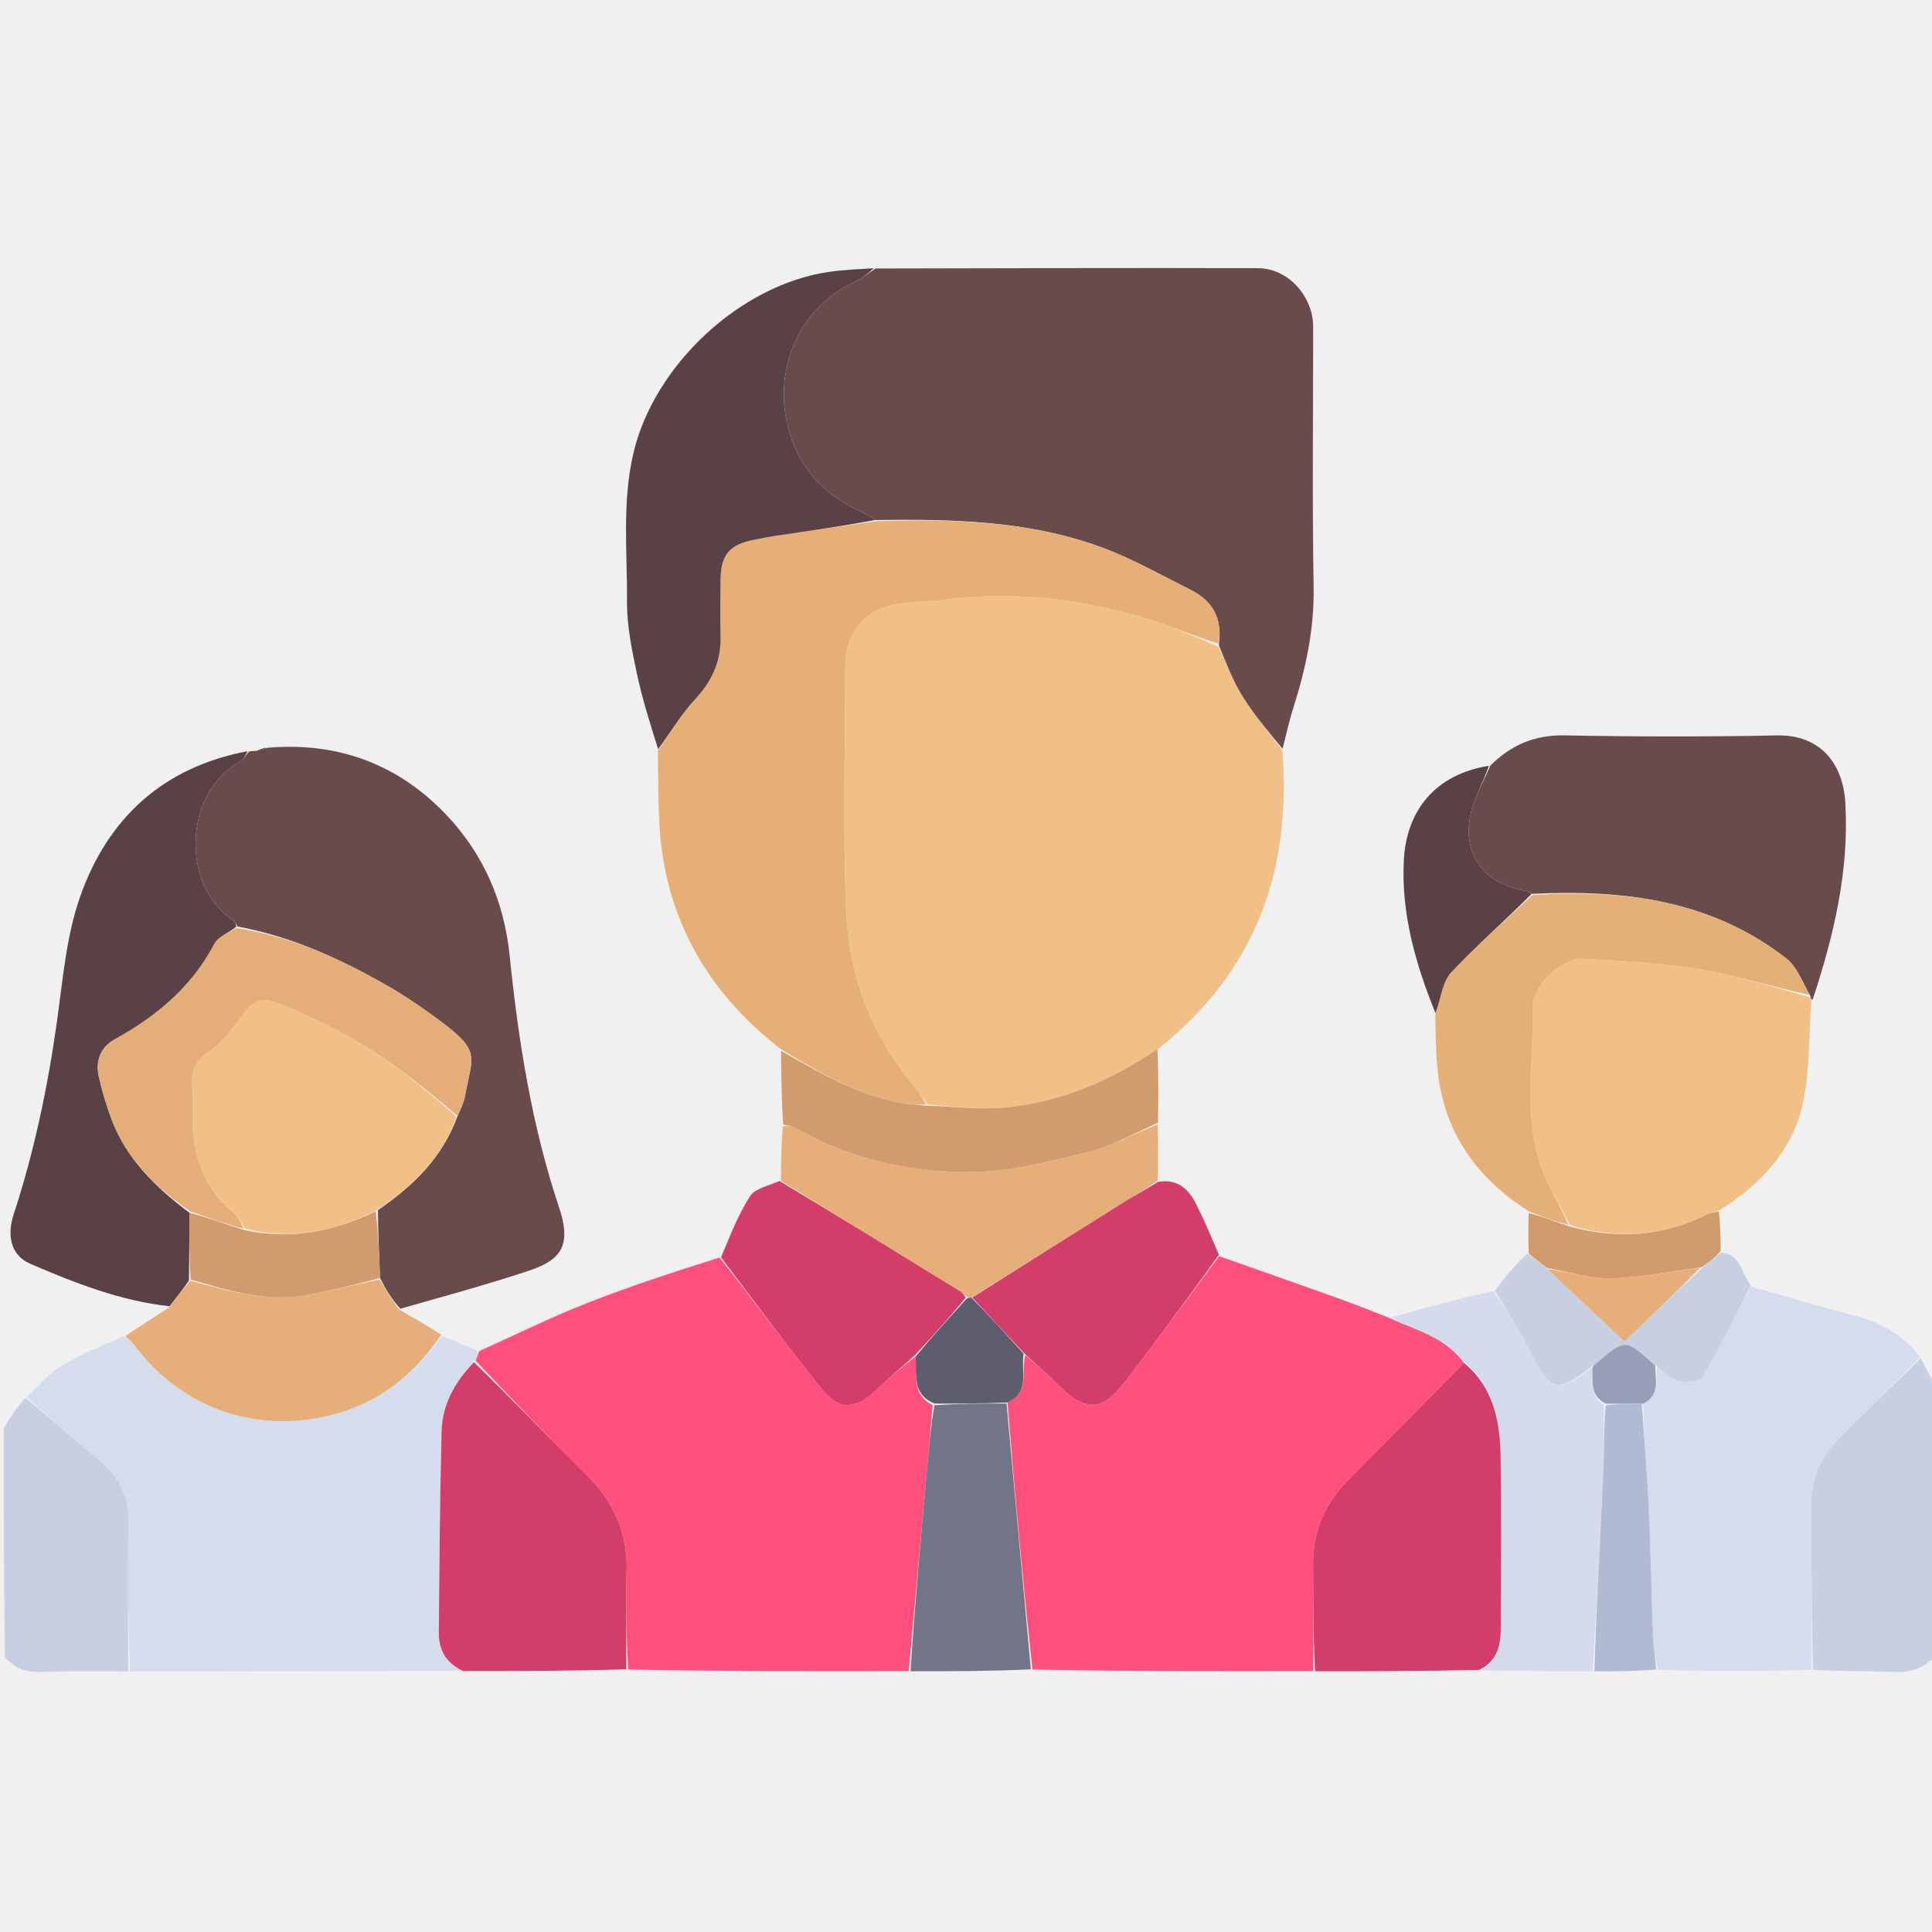
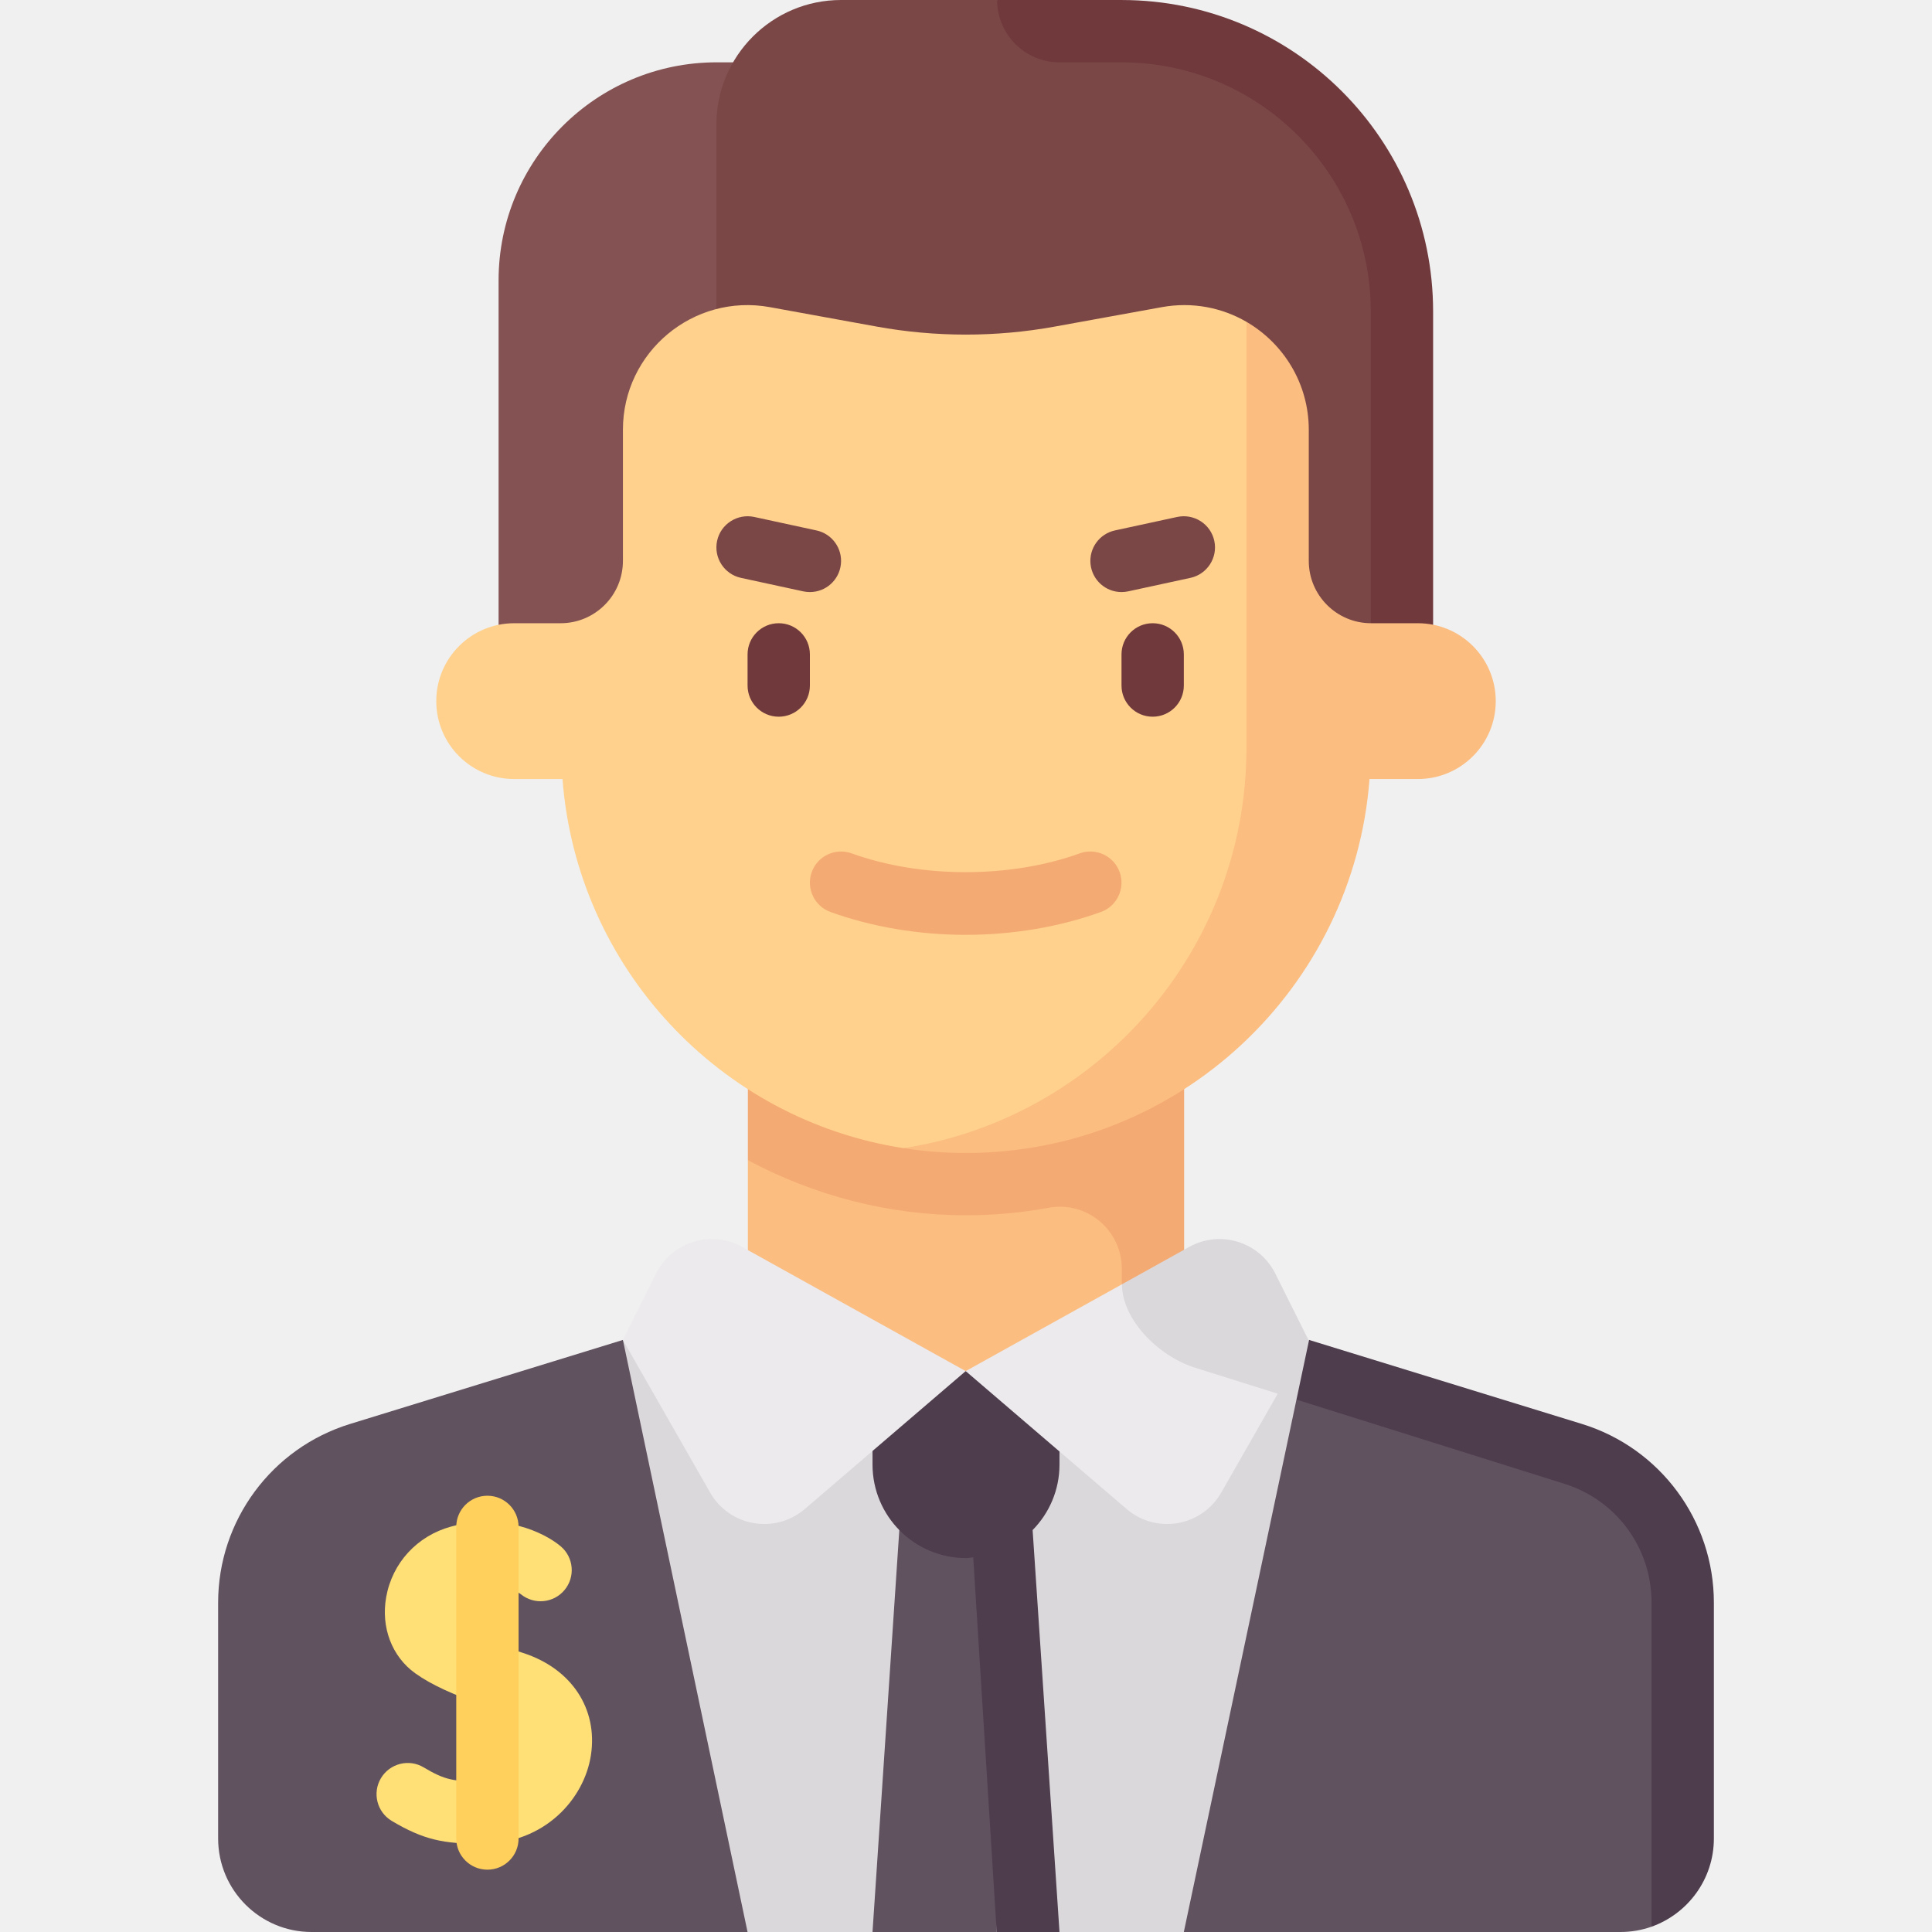
- <svg xmlns="http://www.w3.org/2000/svg" width="150" height="150" viewBox="0 0 150 150" fill="none">
-   <g clip-path="url(#clip0_37_218)">
-     <path d="M150.293 128.476C149.338 129.685 148.13 129.877 146.752 129.809C144.807 129.712 142.855 129.78 140.767 129.636C140.626 125.356 140.655 121.217 140.612 117.079C140.592 115.186 141.119 113.466 142.38 112.127C144.545 109.829 146.868 107.678 149.124 105.465C149.459 106.112 149.793 106.758 150.21 107.462C150.293 114.459 150.293 121.399 150.293 128.476Z" fill="#C7CFE2" />
-     <path d="M9.955 129.768C7.731 129.774 5.504 129.716 3.283 129.811C2.126 129.861 1.204 129.605 0.387 128.657C0.293 122.748 0.293 116.882 0.293 110.879C0.818 109.986 1.343 109.231 1.968 108.531C3.86 110.108 5.636 111.648 7.449 113.144C9.018 114.438 10.046 115.91 9.989 118.097C9.888 121.985 9.957 125.878 9.955 129.768Z" fill="#C8CFE2" />
-     <path d="M99.565 58.256C100.287 67.536 97.522 75.394 89.948 81.416C86.23 83.904 82.374 85.57 78.098 85.984C76.11 86.176 74.077 85.906 72.024 85.756C71.634 85.199 71.307 84.715 70.932 84.27C67.578 80.29 65.869 75.603 65.681 70.5C65.448 64.214 65.614 57.913 65.63 51.619C65.637 49.117 67.219 47.268 69.713 46.88C70.907 46.694 72.13 46.709 73.33 46.554C78.664 45.87 83.882 46.482 88.997 48.015C90.899 48.585 92.727 49.4 94.609 50.218C95.248 51.604 95.761 52.941 96.512 54.128C97.425 55.57 98.538 56.886 99.565 58.256Z" fill="#F0C087" />
-     <path d="M99.581 58.138C98.539 56.886 97.425 55.571 96.513 54.128C95.761 52.941 95.248 51.604 94.63 50.091C94.935 47.949 94.102 46.632 92.457 45.808C90.165 44.659 87.915 43.375 85.519 42.494C79.863 40.413 73.934 40.29 67.943 40.376C67.565 40.101 67.244 39.897 66.901 39.745C64.346 38.613 62.431 36.785 61.486 34.173C59.73 29.317 61.74 24.015 66.354 21.891C66.93 21.625 67.431 21.198 67.967 20.845C77.869 20.83 87.771 20.788 97.672 20.821C100.016 20.829 101.952 23.01 101.953 25.374C101.955 32.107 101.872 38.84 101.989 45.57C102.045 48.845 101.377 51.931 100.4 55.001C100.085 55.992 99.862 57.013 99.581 58.138Z" fill="#694B4B" />
-     <path d="M70.552 129.739C63.334 129.751 56.117 129.764 48.766 129.623C48.633 126.984 48.571 124.496 48.651 122.013C48.749 118.989 47.617 116.56 45.495 114.462C42.586 111.588 39.753 108.637 36.925 105.637C37.045 105.336 37.128 105.117 37.211 104.898C39.974 103.656 42.694 102.307 45.509 101.198C48.867 99.876 52.305 98.76 55.866 97.633C58.633 101.126 61.181 104.589 63.879 107.931C65.162 109.519 66.45 109.406 67.965 107.978C68.977 107.025 70.032 106.117 71.089 105.319C71.188 106.76 70.778 108.254 72.416 109.098C72.255 110.829 72.124 112.431 71.979 114.032C71.506 119.268 71.028 124.503 70.552 129.739Z" fill="#FF507D" />
-     <path d="M101.96 129.738C94.74 129.75 87.52 129.762 80.164 129.625C79.401 122.64 78.774 115.804 78.224 108.891C80.045 108.056 79.234 106.438 79.611 105.206C80.55 106.013 81.416 106.784 82.241 107.597C84.262 109.59 85.541 109.596 87.257 107.383C89.773 104.138 92.192 100.818 94.653 97.53C97.555 98.554 100.461 99.571 103.36 100.606C104.786 101.115 106.199 101.659 107.793 102.293C110 103.295 112.241 103.83 113.654 105.81C110.598 108.936 107.568 111.954 104.58 115.013C102.851 116.783 101.931 118.915 101.949 121.427C101.968 124.197 101.957 126.967 101.96 129.738Z" fill="#FF507D" />
-     <path d="M67.991 40.472C73.933 40.29 79.863 40.413 85.519 42.494C87.915 43.375 90.165 44.659 92.457 45.808C94.102 46.632 94.935 47.949 94.61 49.977C92.727 49.4 90.899 48.585 88.997 48.015C83.882 46.483 78.664 45.87 73.33 46.555C72.13 46.709 70.907 46.694 69.713 46.88C67.219 47.268 65.637 49.117 65.63 51.62C65.614 57.913 65.448 64.214 65.681 70.5C65.869 75.603 67.578 80.29 70.932 84.27C71.307 84.715 71.634 85.199 71.897 85.754C71.143 85.766 70.469 85.732 69.812 85.604C66.424 84.947 63.517 83.218 60.628 81.451C55.786 77.722 52.576 72.912 51.52 66.88C51.041 64.144 51.141 61.306 51.072 58.306C52.093 56.817 52.906 55.428 53.977 54.279C55.288 52.873 55.988 51.334 55.947 49.423C55.916 47.959 55.932 46.495 55.943 45.031C55.958 43.095 56.629 42.287 58.509 41.918C59.08 41.805 59.651 41.688 60.226 41.602C62.813 41.219 65.402 40.847 67.991 40.472Z" fill="#E6AF78" />
-     <path d="M37.107 104.881C37.128 105.117 37.045 105.336 36.835 105.68C35.297 107.306 34.338 109.063 34.285 111.129C34.153 116.334 34.117 121.542 34.072 126.75C34.061 128.053 34.592 129.106 35.806 129.728C27.281 129.746 18.756 129.765 10.093 129.776C9.957 125.878 9.888 121.985 9.989 118.097C10.046 115.91 9.018 114.438 7.449 113.144C5.636 111.649 3.86 110.109 2.056 108.485C2.952 107.592 3.773 106.662 4.786 106.047C6.258 105.154 7.867 104.49 9.616 103.757C10.016 103.994 10.243 104.184 10.415 104.414C14.037 109.267 19.74 111.338 25.616 109.89C29.324 108.976 32.151 106.79 34.325 103.702C35.218 104.089 36.11 104.476 37.107 104.881Z" fill="#D5DCEC" />
-     <path d="M19.334 58.345C19.455 58.328 19.576 58.311 19.889 58.294C20.317 58.215 20.554 58.135 20.791 58.054C26.258 57.588 30.948 59.347 34.684 63.299C37.537 66.317 39.138 69.995 39.568 74.189C40.25 80.835 41.29 87.435 43.419 93.785C44.485 96.962 43.304 97.918 40.927 98.703C37.741 99.754 34.498 100.637 31.081 101.61C30.414 100.865 29.946 100.102 29.501 99.218C29.442 97.409 29.36 95.722 29.339 93.958C32.091 92.064 34.35 89.882 35.527 86.65C35.781 86.078 36.017 85.585 36.11 85.067C36.649 82.056 37.384 81.662 34.287 79.349C32.927 78.333 31.52 77.359 30.048 76.518C26.415 74.442 22.634 72.708 18.437 71.934C18.336 71.726 18.273 71.578 18.162 71.505C14.018 68.822 14.23 61.608 18.597 59.164C18.9 58.994 19.091 58.623 19.334 58.345Z" fill="#694B4B" />
-     <path d="M140.634 77.66C140.443 80.3 140.53 82.999 139.994 85.568C139.229 89.242 136.806 91.895 133.502 93.966C133.061 94.131 132.767 94.178 132.512 94.305C129.086 96.013 125.539 96.246 121.869 95.103C121.074 93.451 120.07 91.971 119.553 90.336C118.291 86.349 119.071 82.205 119.01 78.132C118.985 76.486 121.309 74.358 122.818 74.441C125.864 74.608 128.932 74.743 131.933 75.239C134.834 75.719 137.664 76.635 140.556 77.433C140.603 77.558 140.618 77.609 140.634 77.66Z" fill="#F0C087" />
-     <path d="M149.082 105.377C146.868 107.678 144.545 109.829 142.38 112.127C141.119 113.465 140.592 115.186 140.612 117.079C140.655 121.217 140.626 125.356 140.63 129.629C136.709 129.766 132.784 129.768 128.729 129.635C128.507 128.682 128.366 127.867 128.336 127.047C128.211 123.695 128.16 120.34 128.006 116.99C127.883 114.329 127.651 111.672 127.57 108.986C128.932 108.292 128.514 107.097 128.682 106.097C129.279 106.515 129.738 107.089 130.298 107.217C130.891 107.351 131.95 107.279 132.166 106.916C133.526 104.632 134.708 102.241 135.949 99.886C138.722 100.671 141.485 101.497 144.273 102.228C146.214 102.737 147.805 103.717 149.082 105.377Z" fill="#D5DCED" />
-     <path d="M140.735 77.608C140.618 77.609 140.603 77.558 140.554 77.329C139.926 76.231 139.522 75.064 138.705 74.427C132.881 69.884 126.082 69.042 118.91 69.4C118.705 69.258 118.575 69.18 118.436 69.158C115.071 68.621 113.386 66.162 114.265 62.869C114.582 61.682 115.22 60.581 115.712 59.44C117.3 57.855 119.133 57.051 121.46 57.095C126.964 57.199 132.473 57.21 137.977 57.098C141.246 57.032 143.092 59.184 143.272 62.348C143.571 67.602 142.389 72.605 140.735 77.608Z" fill="#694B4B" />
-     <path d="M19.215 58.326C19.091 58.622 18.9 58.994 18.597 59.163C14.23 61.607 14.018 68.821 18.162 71.505C18.273 71.578 18.336 71.726 18.334 71.957C17.706 72.463 16.938 72.732 16.662 73.259C14.893 76.63 12.142 78.915 8.88 80.716C7.781 81.322 7.403 82.4 7.675 83.603C7.931 84.733 8.263 85.856 8.675 86.939C9.846 90.014 12.096 92.194 14.715 94.166C14.697 95.978 14.696 97.652 14.667 99.429C14.149 100.16 13.658 100.79 13.168 101.419C9.35 101.004 5.82 99.613 2.338 98.116C0.908 97.501 0.496 96.019 1.06 94.293C2.656 89.409 3.706 84.411 4.42 79.324C4.882 76.037 5.148 72.63 6.247 69.543C8.384 63.54 12.638 59.564 19.215 58.326Z" fill="#5A4146" />
-     <path d="M67.943 40.376C65.402 40.847 62.813 41.219 60.226 41.602C59.651 41.687 59.08 41.805 58.508 41.917C56.629 42.287 55.958 43.094 55.943 45.031C55.932 46.495 55.916 47.959 55.947 49.423C55.988 51.334 55.288 52.872 53.977 54.279C52.906 55.428 52.093 56.817 51.099 58.167C50.488 56.226 49.856 54.236 49.427 52.203C49.045 50.392 48.664 48.53 48.679 46.694C48.711 42.842 48.278 38.978 49.19 35.135C50.801 28.347 57.467 22.088 64.41 21.101C65.499 20.946 66.604 20.902 67.834 20.826C67.431 21.197 66.93 21.625 66.354 21.89C61.739 24.015 59.729 29.317 61.486 34.173C62.431 36.785 64.346 38.613 66.901 39.745C67.244 39.897 67.564 40.1 67.943 40.376Z" fill="#5A4146" />
-     <path d="M118.982 69.49C126.082 69.042 132.881 69.884 138.705 74.427C139.522 75.064 139.926 76.231 140.523 77.256C137.664 76.635 134.834 75.719 131.933 75.239C128.931 74.743 125.864 74.608 122.818 74.441C121.309 74.359 118.985 76.486 119.01 78.132C119.071 82.206 118.291 86.349 119.553 90.337C120.07 91.971 121.074 93.451 121.76 95.096C120.678 94.811 119.691 94.432 118.705 94.053C115.083 91.76 112.591 88.625 111.797 84.357C111.472 82.609 111.481 80.799 111.428 78.799C111.881 77.543 111.971 76.252 112.657 75.514C114.637 73.387 116.857 71.482 118.982 69.49Z" fill="#E5AF78" />
-     <path d="M113.698 105.719C112.241 103.83 110 103.295 107.898 102.326C110.461 101.563 113.095 100.872 115.944 100.224C117.041 101.808 117.977 103.322 118.793 104.899C120.453 108.104 120.843 108.218 123.635 106.179C123.675 107.279 123.428 108.35 124.524 109.112C124.51 111.052 124.556 112.857 124.47 114.655C124.229 119.689 123.933 124.72 123.659 129.752C120.791 129.757 117.924 129.762 114.986 129.674C116.283 128.943 116.516 127.716 116.52 126.404C116.533 121.923 116.585 117.44 116.502 112.959C116.452 110.243 115.896 107.642 113.698 105.719Z" fill="#D5DBED" />
-     <path d="M89.887 87.294C89.906 88.667 89.925 90.039 89.892 91.63C88.956 92.357 88.055 92.838 87.191 93.378C83.283 95.824 79.386 98.286 75.421 100.747C75.272 100.754 75.187 100.751 75.04 100.661C74.822 100.464 74.674 100.336 74.509 100.234C69.884 97.382 65.257 94.532 60.631 91.682C60.64 90.31 60.65 88.938 60.786 87.435C61.232 87.411 61.58 87.467 61.867 87.631C65.972 89.972 70.495 90.984 75.108 91.004C78.148 91.018 81.228 90.225 84.221 89.505C86.174 89.036 88.002 88.049 89.887 87.294Z" fill="#E6AE78" />
-     <path d="M13.125 101.507C13.658 100.79 14.149 100.16 14.775 99.44C17.917 100.262 20.924 101.179 24.127 100.496C25.912 100.115 27.695 99.725 29.478 99.34C29.946 100.102 30.414 100.865 30.977 101.665C32.116 102.314 33.159 102.924 34.264 103.618C32.151 106.79 29.324 108.976 25.616 109.89C19.74 111.338 14.037 109.267 10.415 104.414C10.243 104.184 10.016 103.994 9.72 103.749C10.777 103.006 11.929 102.3 13.125 101.507Z" fill="#E6AF79" />
-     <path d="M75.484 100.743C79.385 98.286 83.283 95.824 87.191 93.378C88.055 92.838 88.956 92.357 89.897 91.765C91.404 91.493 92.272 92.307 92.859 93.467C93.497 94.725 94.041 96.029 94.639 97.422C92.192 100.818 89.773 104.138 87.257 107.383C85.541 109.596 84.262 109.59 82.241 107.597C81.416 106.784 80.55 106.013 79.563 105.111C78.111 103.581 76.798 102.162 75.484 100.743Z" fill="#D23D69" />
-     <path d="M60.513 91.689C65.257 94.532 69.884 97.382 74.509 100.234C74.674 100.336 74.822 100.464 74.982 100.752C73.68 102.345 72.374 103.767 71.067 105.189C70.032 106.117 68.977 107.025 67.965 107.978C66.45 109.406 65.162 109.519 63.879 107.931C61.181 104.589 58.633 101.126 55.978 97.621C56.679 95.968 57.302 94.326 58.229 92.88C58.619 92.272 59.654 92.078 60.513 91.689Z" fill="#D23D69" />
-     <path d="M89.906 87.159C88.002 88.049 86.174 89.036 84.221 89.505C81.228 90.225 78.148 91.018 75.108 91.004C70.495 90.984 65.972 89.972 61.867 87.631C61.58 87.467 61.232 87.411 60.806 87.299C60.681 85.437 60.662 83.58 60.636 81.587C63.517 83.217 66.424 84.947 69.812 85.604C70.469 85.732 71.143 85.766 71.937 85.844C74.077 85.906 76.11 86.176 78.098 85.984C82.374 85.57 86.23 83.904 89.86 81.458C89.951 83.309 89.938 85.166 89.906 87.159Z" fill="#D29B6E" />
-     <path d="M123.631 106.055C120.843 108.218 120.453 108.104 118.793 104.899C117.977 103.323 117.041 101.808 116.063 100.221C116.783 99.206 117.6 98.236 118.587 97.335C119.206 97.75 119.655 98.097 120.15 98.53C122.131 100.422 124.068 102.228 126.128 104.149C128.212 102.16 130.164 100.296 132.203 98.393C132.727 97.99 133.164 97.627 133.602 97.264C135.146 97.331 135.18 98.846 135.935 99.785C134.708 102.242 133.526 104.632 132.166 106.916C131.95 107.279 130.891 107.351 130.299 107.217C129.738 107.09 129.279 106.515 128.598 106.05C126.182 103.912 126.182 103.913 123.876 105.902C123.804 105.964 123.713 106.004 123.631 106.055Z" fill="#C7CFE1" />
-     <path d="M118.911 69.4C116.857 71.482 114.637 73.386 112.657 75.514C111.971 76.251 111.881 77.543 111.451 78.662C109.924 74.889 108.776 70.965 108.994 66.786C109.195 62.93 111.427 60.127 115.594 59.455C115.22 60.581 114.582 61.682 114.265 62.869C113.386 66.162 115.071 68.621 118.436 69.158C118.575 69.18 118.705 69.258 118.911 69.4Z" fill="#5A4146" />
-     <path d="M120.104 98.443C119.655 98.096 119.206 97.75 118.695 97.331C118.645 96.279 118.657 95.298 118.687 94.185C119.691 94.432 120.678 94.811 121.774 95.198C125.539 96.246 129.086 96.013 132.512 94.305C132.767 94.178 133.061 94.131 133.446 94.051C133.566 95.035 133.578 96.016 133.596 97.13C133.164 97.627 132.727 97.99 132.086 98.397C129.606 98.732 127.333 99.21 125.051 99.253C123.408 99.284 121.753 98.734 120.104 98.443Z" fill="#D29B6E" />
-     <path d="M20.689 58.034C20.554 58.135 20.317 58.215 19.981 58.291C20.117 58.197 20.352 58.105 20.689 58.034Z" fill="#5A4146" />
-     <path d="M113.654 105.81C115.896 107.642 116.452 110.243 116.502 112.959C116.585 117.44 116.533 121.923 116.52 126.404C116.516 127.716 116.283 128.943 114.845 129.654C110.594 129.743 106.412 129.76 102.095 129.757C101.957 126.967 101.967 124.197 101.948 121.427C101.931 118.915 102.85 116.783 104.58 115.012C107.568 111.954 110.597 108.936 113.654 105.81Z" fill="#D23D6A" />
-     <path d="M35.939 129.735C34.592 129.106 34.061 128.053 34.072 126.75C34.117 121.542 34.153 116.334 34.285 111.129C34.338 109.063 35.297 107.306 36.798 105.762C39.753 108.637 42.586 111.588 45.495 114.462C47.617 116.56 48.749 118.989 48.651 122.013C48.57 124.496 48.633 126.984 48.629 129.604C44.441 129.739 40.257 129.74 35.939 129.735Z" fill="#D23D6A" />
-     <path d="M78.148 108.969C78.774 115.804 79.401 122.64 80.031 129.607C76.968 129.75 73.902 129.761 70.694 129.755C71.028 124.503 71.506 119.267 71.979 114.031C72.124 112.431 72.256 110.829 72.547 109.101C74.516 108.973 76.332 108.971 78.148 108.969Z" fill="#727487" />
-     <path d="M123.793 129.762C123.933 124.72 124.229 119.689 124.47 114.655C124.556 112.857 124.509 111.052 124.656 109.115C125.681 108.991 126.575 109.002 127.468 109.014C127.651 111.673 127.883 114.329 128.006 116.99C128.16 120.341 128.211 123.695 128.336 127.047C128.366 127.867 128.507 128.682 128.59 129.622C127.031 129.754 125.479 129.763 123.793 129.762Z" fill="#B0BAD3" />
-     <path d="M78.224 108.891C76.332 108.971 74.516 108.973 72.569 108.972C70.778 108.254 71.188 106.76 71.089 105.319C72.374 103.767 73.68 102.345 75.044 100.833C75.187 100.751 75.272 100.753 75.421 100.747C76.798 102.162 78.111 103.581 79.472 105.094C79.234 106.438 80.045 108.056 78.224 108.891Z" fill="#5D5D6E" />
-     <path d="M35.444 86.718C34.35 89.882 32.091 92.064 29.234 93.971C25.885 95.624 22.574 96.287 19.041 95.393C18.697 94.883 18.422 94.404 18.024 94.074C16.283 92.627 15.386 90.702 15.051 88.552C14.836 87.173 15.023 85.736 14.922 84.333C14.832 83.083 15.223 82.239 16.33 81.562C17.049 81.122 17.627 80.388 18.143 79.693C19.946 77.266 20.091 77.205 22.897 78.401C23.12 78.496 23.329 78.626 23.553 78.721C28.034 80.618 31.865 83.481 35.444 86.718Z" fill="#F0C087" />
-     <path d="M35.528 86.65C31.865 83.481 28.034 80.618 23.553 78.721C23.329 78.626 23.12 78.496 22.897 78.401C20.091 77.205 19.946 77.267 18.144 79.693C17.627 80.388 17.049 81.122 16.33 81.562C15.223 82.239 14.832 83.083 14.922 84.333C15.023 85.736 14.836 87.173 15.051 88.552C15.386 90.702 16.283 92.627 18.024 94.074C18.422 94.404 18.697 94.883 18.926 95.397C17.46 95.01 16.097 94.52 14.734 94.029C12.096 92.194 9.846 90.015 8.675 86.939C8.263 85.856 7.931 84.734 7.675 83.603C7.403 82.4 7.781 81.323 8.88 80.716C12.142 78.915 14.893 76.63 16.662 73.259C16.938 72.732 17.706 72.463 18.349 72.053C22.634 72.708 26.415 74.442 30.048 76.518C31.52 77.359 32.927 78.334 34.287 79.349C37.384 81.662 36.649 82.056 36.11 85.067C36.017 85.585 35.781 86.078 35.528 86.65Z" fill="#E5AE78" />
-     <path d="M14.715 94.166C16.097 94.519 17.46 95.01 18.939 95.497C22.574 96.287 25.885 95.624 29.173 94.048C29.36 95.722 29.442 97.409 29.501 99.218C27.695 99.725 25.912 100.115 24.127 100.495C20.924 101.179 17.917 100.262 14.803 99.338C14.696 97.653 14.697 95.978 14.715 94.166Z" fill="#D29B6E" />
-     <path d="M127.57 108.986C126.575 109.002 125.682 108.991 124.656 108.977C123.428 108.35 123.675 107.279 123.635 106.179C123.713 106.004 123.804 105.964 123.876 105.902C126.182 103.913 126.182 103.912 128.505 106.01C128.514 107.097 128.932 108.292 127.57 108.986Z" fill="#979EB7" />
-     <path d="M120.15 98.53C121.753 98.734 123.408 99.284 125.051 99.253C127.333 99.211 129.606 98.732 132 98.437C130.164 100.296 128.212 102.16 126.128 104.149C124.068 102.228 122.131 100.422 120.15 98.53Z" fill="#E6AF79" />
+ <svg xmlns="http://www.w3.org/2000/svg" version="1.1" width="512" height="512" x="0" y="0" viewBox="0 0 512 512" style="enable-background:new 0 0 512 512" xml:space="preserve" class="">
+   <g>
+     <path fill="#845252" d="M132.13 181.677V74.322c0-31.926 25.881-57.806 57.806-57.806h16.516v165.162H132.13z" opacity="1" data-original="#845252" />
+     <path fill="#7a4646" d="M295.957 7.565h-17.828L264.259 0h-41.373c-18.243 0-33.032 14.789-33.032 33.032v148.645h182.103V83.565c0-41.974-34.027-76-76-76z" opacity="1" data-original="#7a4646" />
+     <path fill="#70393c" d="M297.291.004V0h-33.032c0 9.122 7.395 16.516 16.516 16.516h16.436c36.486 0 66.065 29.578 66.065 66.065v99.097h16.514V82.581C379.789 37 342.861.049 297.291.004z" opacity="1" data-original="#70393c" />
+     <path fill="#fbbd80" d="M198.194 307.462h107.084v72.409H198.194z" opacity="1" data-original="#fbbd80" />
+     <path fill="#f4aa73" d="M313.807 371.613v-90.839H198.194v26.688c17.349 9.266 37.024 14.602 57.806 14.602 7.465 0 14.789-.687 21.917-1.994 10.105-1.853 19.374 5.923 19.374 16.196v35.346h16.516z" opacity="1" data-original="#f4aa73" />
+     <path fill="#dbd8db" d="m346.921 355.097-90.92 8.258-90.922-8.258.083 140.387L198.112 512h33.114L256 500.813 280.774 512h32.951l33.115-16.516z" opacity="1" data-original="#dbd8db" />
+     <path fill="#615260" d="M265.531 388.129h-26.047L231.226 512h32.907z" opacity="1" data-original="#615260" />
+     <path fill="#4e3d4d" d="M280.775 363.355h-49.548v24.774c0 13.682 11.092 24.774 24.774 24.774.655 0 1.271-.143 1.913-.193l6.219 99.29h16.643l-7.121-106.517c4.396-4.471 7.121-10.589 7.121-17.354v-24.774z" opacity="1" data-original="#4e3d4d" />
+     <path fill="#615260" d="m411.705 383.088-53.823-16.573-14.306 4.396L313.725 512H429.42c2.896 0 5.676-.495 8.259-1.408l8.993-17.11v-63.041c-.001-21.747-14.183-40.953-34.967-47.353zM92.773 377.362c-20.785 6.4-34.967 25.606-34.967 47.354v62.51C57.806 500.908 68.898 512 82.58 512h115.531l-33.033-156.903z" opacity="1" data-original="#615260" />
+     <path fill="#eceaec" d="M196.674 330.442c-8.22-4.567-18.588-1.359-22.793 7.052l-8.802 17.604 23.117 40.455c5.145 9.003 17.216 11.094 25.089 4.346l42.633-36.543zM297.33 340.348l-41.412 23.007 42.633 36.542c7.873 6.748 19.944 4.657 25.089-4.346l14.976-26.207z" opacity="1" data-original="#eceaec" />
+     <path fill="#dbd8db" d="m315.162 330.442-17.832 9.906c0 9.135 9.366 18.966 19.462 22.138l21.823 6.858 8.142-14.248-8.802-17.604c-4.205-8.409-14.573-11.617-22.793-7.05z" opacity="1" data-original="#dbd8db" />
+     <path fill="#ffd18d" d="M330.324 85.285c-6.494-3.761-14.328-5.359-22.42-3.89l-28.351 5.15a132.155 132.155 0 0 1-47.267-.006l-28.261-5.142c-20.278-3.689-38.945 11.888-38.945 32.499v34.75c0 9.122-7.395 16.516-16.516 16.516H136.26c-11.402 0-20.645 9.243-20.645 20.646 0 11.401 9.243 20.645 20.645 20.645h12.804c3.808 49.888 41.631 90.262 90.36 97.823l16.576-1.3c59.051-7.737 82.508-58.235 82.508-103.52v-92.655z" opacity="1" data-original="#ffd18d" class="" />
+     <path fill="#70393c" d="M206.372 189.935a8.256 8.256 0 0 1-8.258-8.258v-8.258c0-4.56 3.694-8.258 8.258-8.258s8.258 3.698 8.258 8.258v8.258a8.256 8.256 0 0 1-8.258 8.258zM305.469 189.935a8.256 8.256 0 0 1-8.258-8.258v-8.258c0-4.56 3.694-8.258 8.258-8.258s8.258 3.698 8.258 8.258v8.258a8.256 8.256 0 0 1-8.258 8.258z" opacity="1" data-original="#70393c" />
+     <path fill="#f4aa73" d="M255.92 247.742c-12.492 0-24.887-2.097-35.839-6.06a8.264 8.264 0 0 1-4.96-10.577 8.262 8.262 0 0 1 10.573-4.956c18.355 6.645 42.097 6.645 60.452 0a8.265 8.265 0 0 1 10.573 4.956 8.264 8.264 0 0 1-4.96 10.577c-10.952 3.963-23.347 6.06-35.839 6.06z" opacity="1" data-original="#f4aa73" />
+     <path fill="#7a4646" d="M214.638 156.903c-.581 0-1.169-.06-1.758-.185l-16.516-3.577c-4.452-.968-7.29-5.363-6.323-9.819.968-4.464 5.379-7.274 9.823-6.327l16.516 3.577a8.259 8.259 0 0 1-1.742 16.331zM297.203 156.903a8.26 8.26 0 0 1-1.742-16.331l16.516-3.577c4.452-.948 8.855 1.863 9.823 6.327.968 4.456-1.871 8.851-6.323 9.819l-16.516 3.577a8.465 8.465 0 0 1-1.758.185z" opacity="1" data-original="#7a4646" />
+     <path fill="#4e3d4d" d="M437.678 510.592c9.6-3.413 16.516-12.595 16.516-23.367v-62.51c0-21.748-14.182-40.954-34.967-47.354l-72.305-22.265-3.346 15.814 70.788 22.239c13.944 4.29 23.315 16.98 23.315 31.569v85.874z" opacity="1" data-original="#4e3d4d" />
+     <path fill="#ffe077" d="M138.637 438.056c-3.144-1.015-6.408-2.137-9.468-3.331v-14.903c5.248.073 8.554 2.433 8.863 2.665 3.5 2.847 8.645 2.375 11.54-1.077 2.944-3.488 2.492-8.698-.992-11.633-4.395-3.698-15.46-8.968-29.097-5.202-8.96 2.468-15.524 9.617-17.137 18.661-1.435 8.036 1.516 15.774 7.685 20.194 4.261 3.055 10.123 5.732 19.137 8.84v19.578c-.474.046-.854.228-1.355.231-7.468.06-9.815-.286-15.532-3.702-3.887-2.343-8.976-1.06-11.323 2.851a8.258 8.258 0 0 0 2.855 11.327c8.54 5.105 13.976 6.044 23.169 6.044.306 0 .613-.004.927-.004 16.476-.097 26.903-11.851 28.685-23.407 1.906-12.341-5.142-22.99-17.957-27.132z" opacity="1" data-original="#ffe077" />
+     <path fill="#ffd05b" d="M129.169 495.484a8.256 8.256 0 0 1-8.258-8.258v-82.581c0-4.56 3.694-8.258 8.258-8.258s8.258 3.698 8.258 8.258v82.581a8.256 8.256 0 0 1-8.258 8.258z" opacity="1" data-original="#ffd05b" />
+     <path fill="#fbbd80" d="M375.743 165.161H363.356c-9.121 0-16.516-7.395-16.516-16.516v-34.749c0-12.354-6.775-22.939-16.516-28.611v112.909c0 53.677-39.447 98.141-90.901 106.082a107.712 107.712 0 0 0 16.578 1.273c56.503 0 102.708-43.678 106.938-99.097h12.805c11.402 0 20.645-9.243 20.645-20.645-.001-11.403-9.244-20.646-20.646-20.646z" opacity="1" data-original="#fbbd80" />
  </g>
-   <defs>
-     <clipPath id="clip0_37_218">
-       <rect width="150" height="150" fill="white" />
-     </clipPath>
-   </defs>
</svg>
